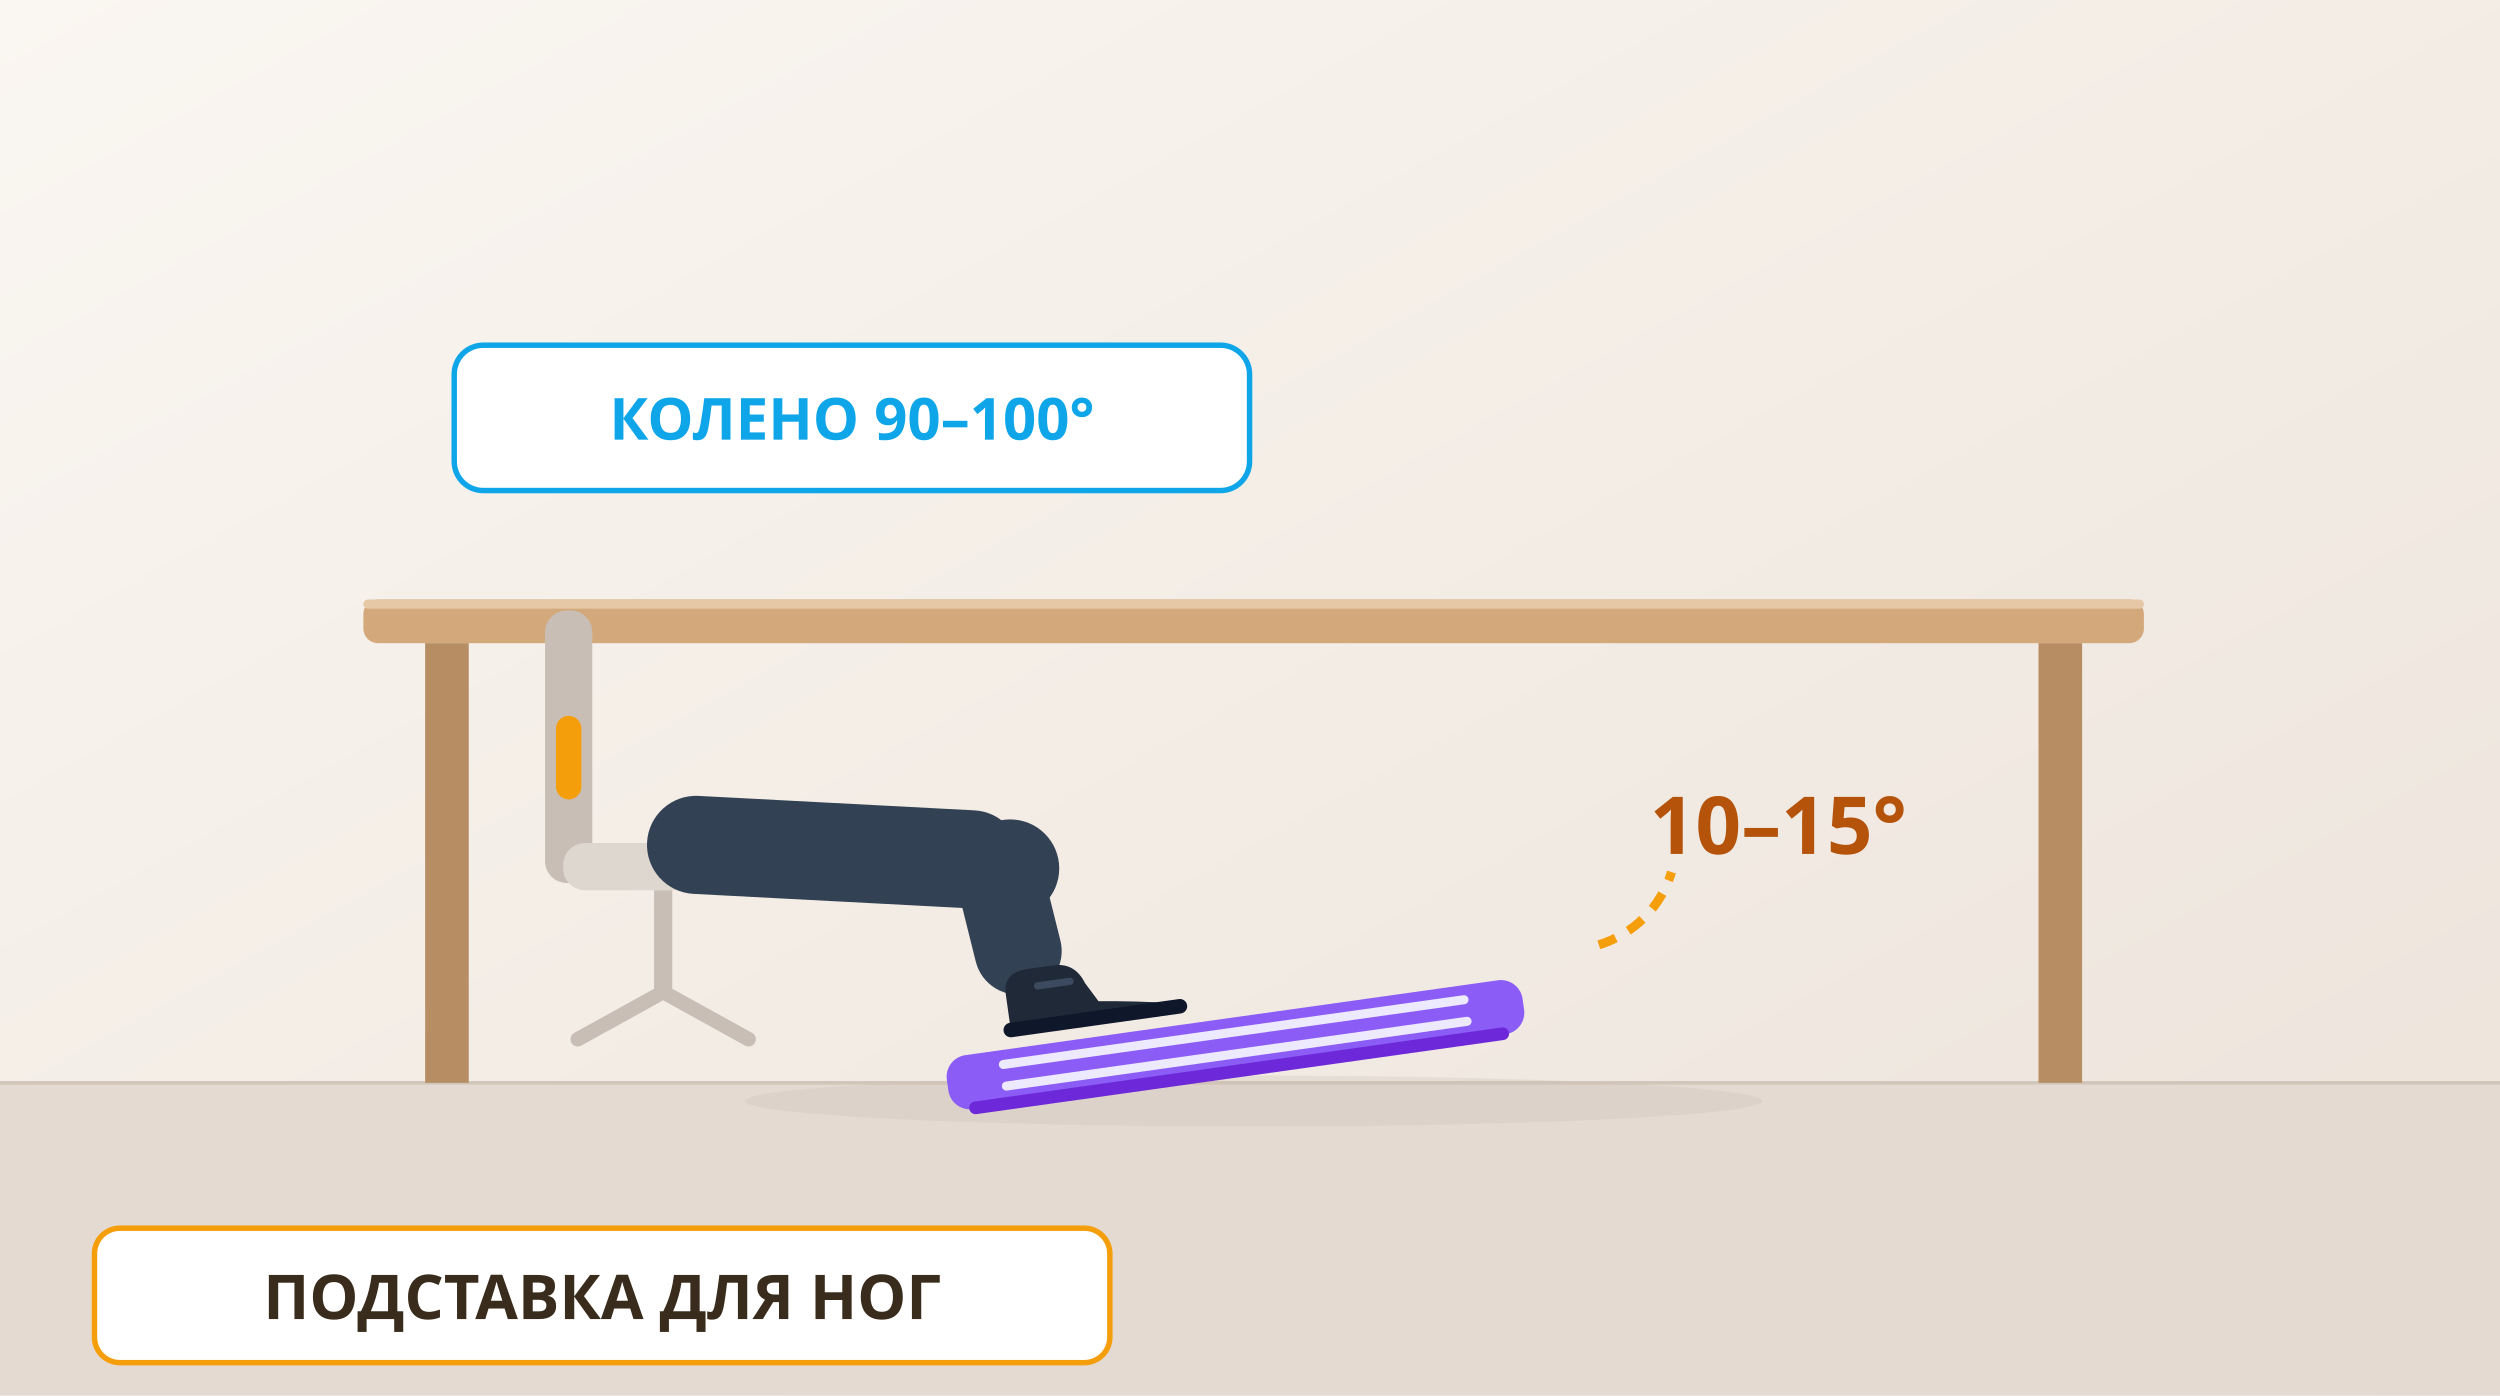
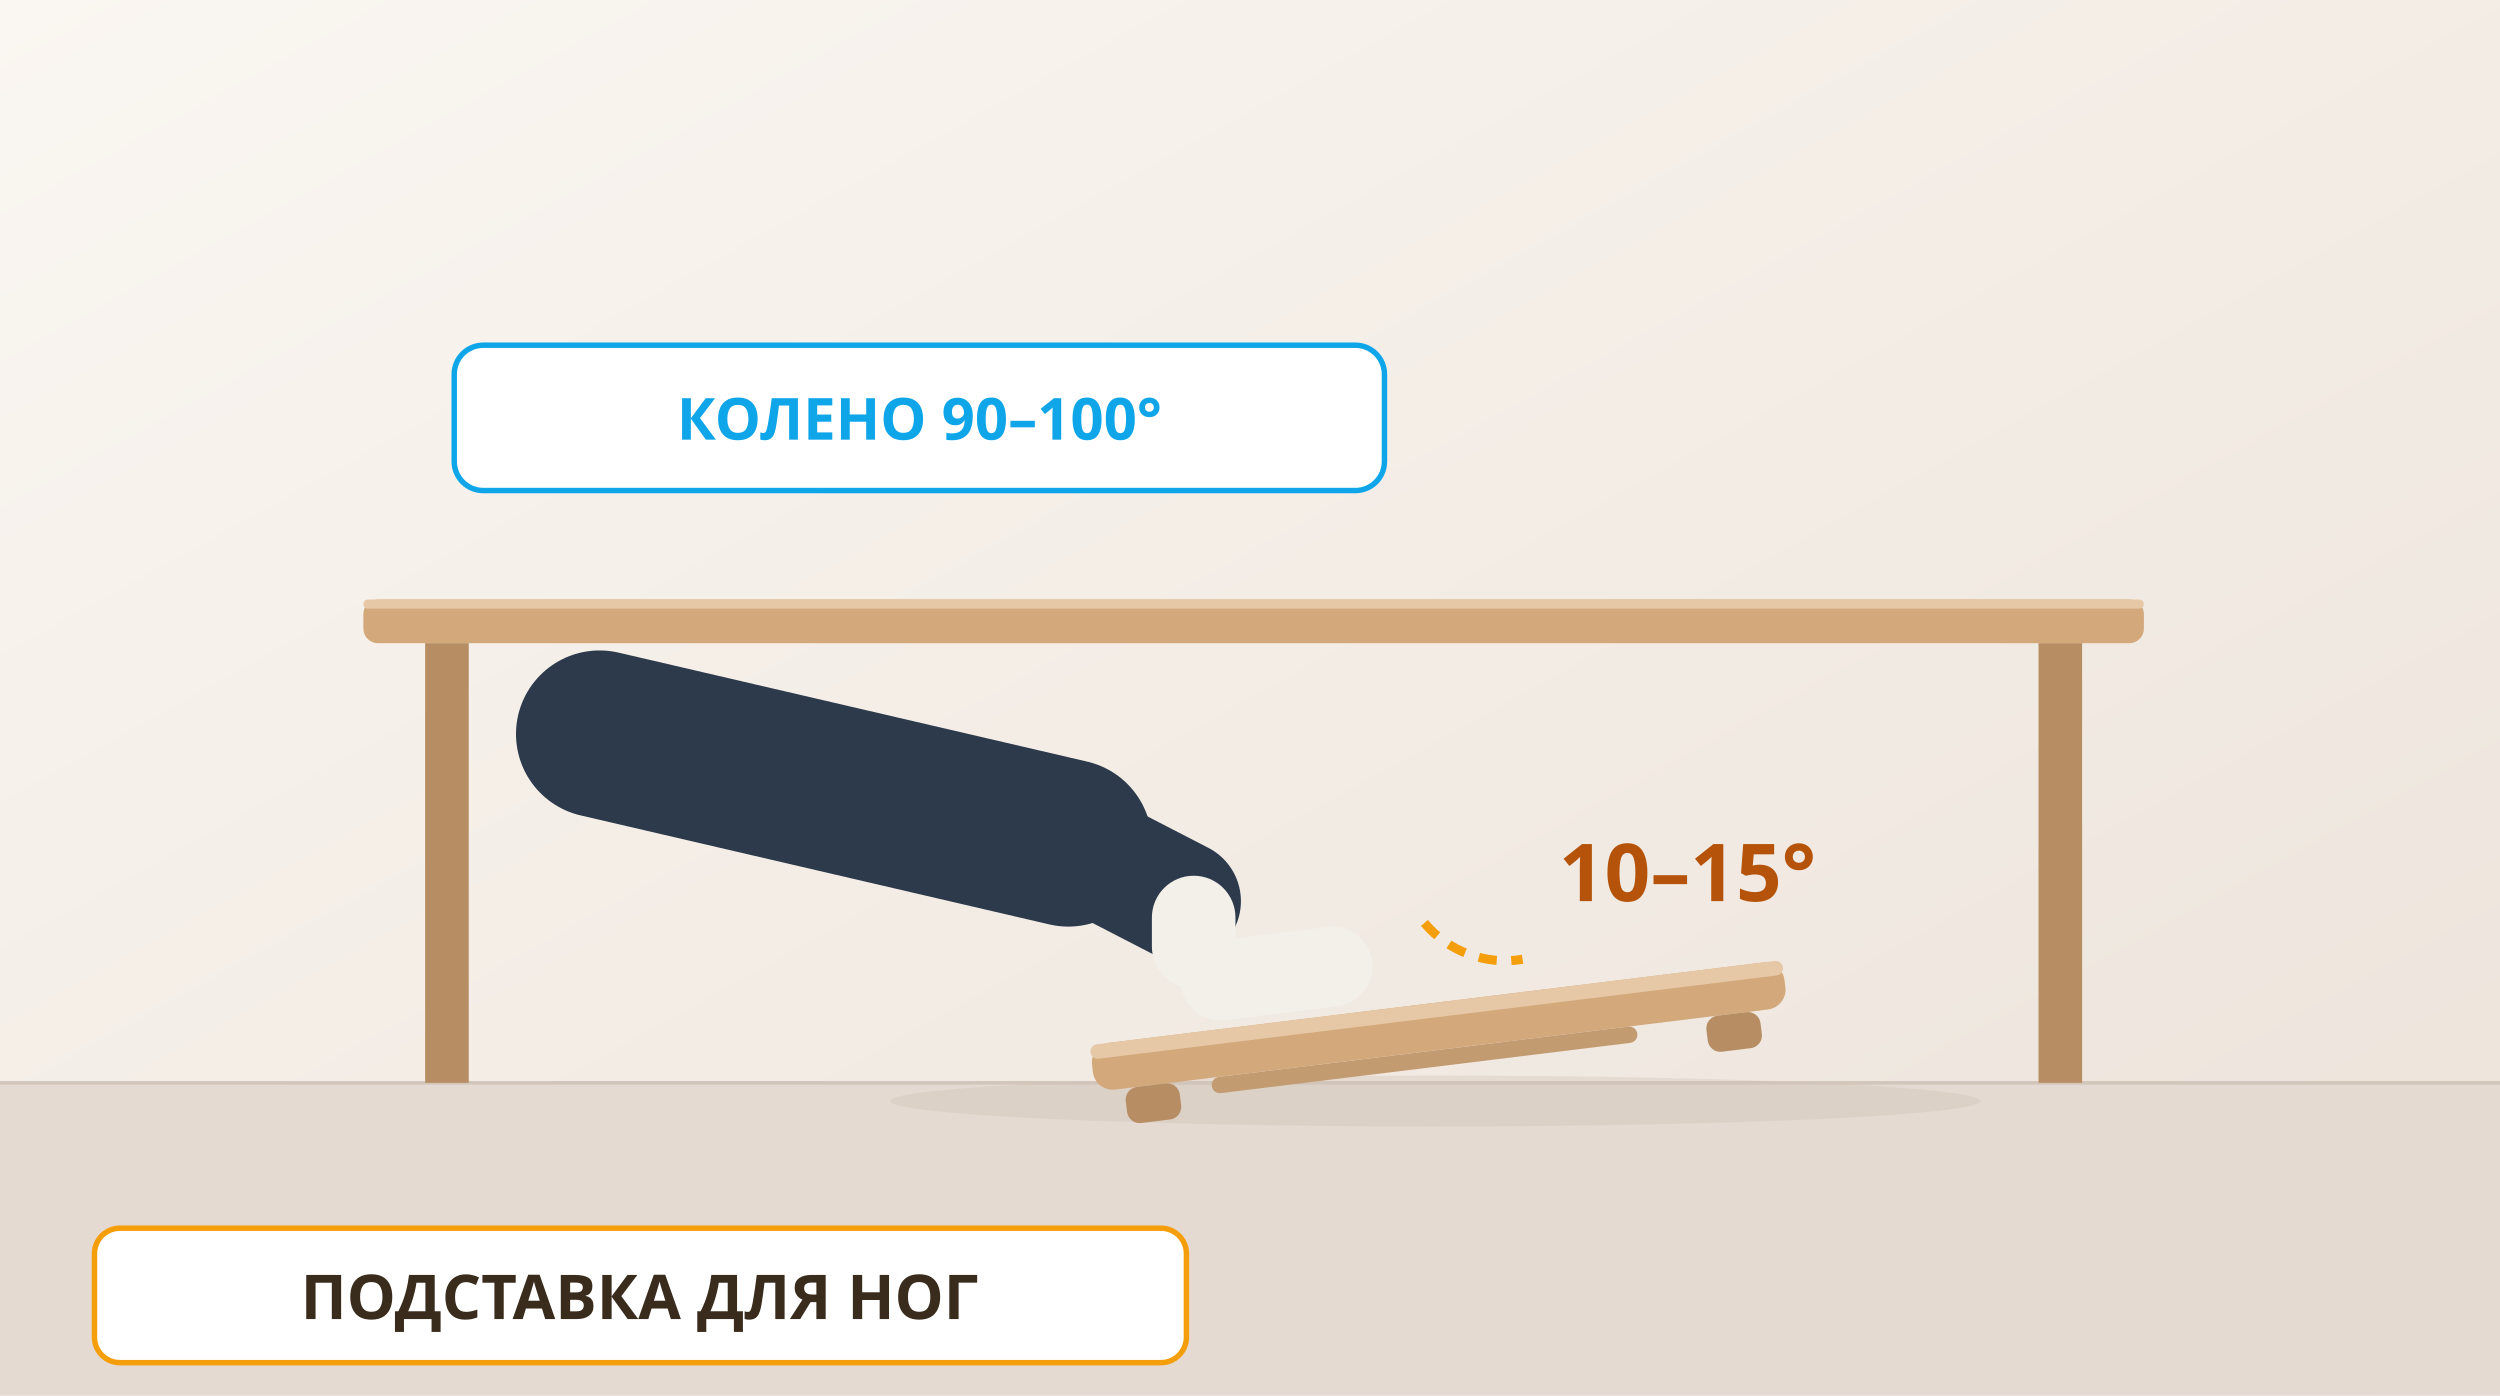
<svg xmlns="http://www.w3.org/2000/svg" viewBox="0 0 1376 768" width="1376" height="768">
  <defs>
    <linearGradient id="bg" x1="0%" y1="0%" x2="100%" y2="100%">
      <stop offset="0%" stop-color="#faf6f1" />
      <stop offset="100%" stop-color="#ece3da" />
    </linearGradient>
  </defs>
  <rect width="1376" height="768" fill="url(#bg)" />
  <rect x="0" y="596" width="1376" height="172" fill="#e4dad1" />
  <line x1="0" y1="596" x2="1376" y2="596" stroke="#d2c6bb" stroke-width="2" />
  <rect x="200" y="330" width="980" height="24" rx="8" fill="#d3a97c" />
  <rect x="200" y="330" width="980" height="5" rx="2.5" fill="#e6c8a6" />
  <rect x="234" y="354" width="24" height="242" fill="#b78e63" />
  <rect x="1122" y="354" width="24" height="242" fill="#b78e63" />
-   <ellipse cx="690" cy="606" rx="280" ry="14" fill="#cdc0b5" fill-opacity="0.3" />
-   <g transform="translate(300 336) scale(1)">
-     <rect x="0" y="0" width="26" height="150" rx="12" fill="#c8beb5" />
-     <rect x="6" y="58" width="14" height="46" rx="7" fill="#f59e0b" />
-     <rect x="10" y="128" width="118" height="26" rx="12" fill="#ded7d0" />
-     <rect x="60" y="154" width="10" height="56" fill="#c8beb5" />
-     <path d="M65 210 L18 236 M65 210 L112 236" stroke="#c8beb5" stroke-width="8" stroke-linecap="round" />
+   <ellipse cx="790" cy="606" rx="300" ry="14" fill="#cdc0b5" fill-opacity="0.35" />
+   <g transform="rotate(-7 790 566)">
+     <rect x="600" y="552" width="384" height="26" rx="11" fill="#d3a97c" />
+     <rect x="600" y="552" width="384" height="8" rx="4" fill="#e6c8a6" />
+     <rect x="616" y="578" width="30" height="20" rx="7" fill="#b78e63" />
+     <rect x="938" y="578" width="30" height="20" rx="7" fill="#b78e63" />
+     <rect x="664" y="578" width="236" height="9" rx="4.5" fill="#c39b71" />
  </g>
-   <rect x="520" y="560" width="320" height="30" rx="12" fill="#8b5cf6" transform="rotate(-8 680 575)" />
-   <g stroke="#ede9fe" stroke-width="5" stroke-linecap="round" transform="rotate(-8 680 575)">
-     <line x1="552" y1="568" x2="808" y2="568" />
-     <line x1="552" y1="580" x2="808" y2="580" />
-   </g>
-   <rect x="530" y="586" width="300" height="7" rx="3.5" fill="#6d28d9" transform="rotate(-8 680 575)" />
-   <rect x="356" y="442" width="206" height="54" rx="27" fill="#334155" transform="rotate(3 459 469)" />
-   <circle cx="556" cy="478" r="27" fill="#334155" />
-   <rect x="532" y="464" width="48" height="84" rx="24" fill="#334155" transform="rotate(-14 556 506)" />
-   <g transform="rotate(-8 620 560)">
-     <path d="M556 556 V538 Q556 526 570 526 H584 Q596 526 600 538 L606 549 Q628 552 642 555 Q650 557 649 560 H556 Z" fill="#1f2937" />
-     <rect x="552" y="554" width="102" height="8" rx="4" fill="#0f172a" />
-     <path d="M574 536 h18" stroke="#3b4a5e" stroke-width="4" stroke-linecap="round" />
-   </g>
-   <path d="M880 520 a60 60 0 0 0 40 -40" fill="none" stroke="#f59e0b" stroke-width="5" stroke-dasharray="10 8" />
-   <text x="908" y="470" font-family="system-ui, sans-serif" font-size="44" font-weight="800" fill="#b45309">10–15°</text>
-   <rect x="250" y="190" width="437.76" height="80" rx="16" fill="#ffffff" stroke="#0ea5e9" stroke-width="3" />
-   <text x="468.88" y="242" font-family="system-ui, sans-serif" font-size="32" font-weight="800" fill="#0ea5e9" text-anchor="middle">КОЛЕНО 90–100°</text>
-   <rect x="52" y="676" width="558.86" height="74" rx="14" fill="#ffffff" stroke="#f59e0b" stroke-width="3" />
-   <text x="331.43" y="726" font-family="system-ui, sans-serif" font-size="34" font-weight="800" fill="#3a2c1c" text-anchor="middle">ПОДСТАВКА ДЛЯ НОГ</text>
+   <line x1="330" y1="404" x2="588" y2="464" stroke="#2c3a4c" stroke-width="92" stroke-linecap="round" />
+   <line x1="588" y1="464" x2="650" y2="496" stroke="#2c3a4c" stroke-width="66" stroke-linecap="round" />
+   <rect x="634" y="482" width="46" height="62" rx="23" fill="#f3efe9" />
+   <rect x="650" y="520" width="106" height="44" rx="22" fill="#f3efe9" transform="rotate(-7 652 542)" />
+   <path d="M784 508 a58 58 0 0 0 54 20" fill="none" stroke="#f59e0b" stroke-width="5" stroke-dasharray="10 8" />
+   <text x="858" y="496" font-family="system-ui, sans-serif" font-size="44" font-weight="800" fill="#b45309">10–15°</text>
+   <rect x="250" y="190" width="512" height="80" rx="16" fill="#ffffff" stroke="#0ea5e9" stroke-width="3" />
+   <text x="506" y="242" font-family="system-ui, sans-serif" font-size="32" font-weight="800" fill="#0ea5e9" text-anchor="middle">КОЛЕНО 90–100°</text>
+   <rect x="52" y="676" width="601" height="74" rx="14" fill="#ffffff" stroke="#f59e0b" stroke-width="3" />
+   <text x="352" y="726" font-family="system-ui, sans-serif" font-size="34" font-weight="800" fill="#3a2c1c" text-anchor="middle">ПОДСТАВКА ДЛЯ НОГ</text>
</svg>
